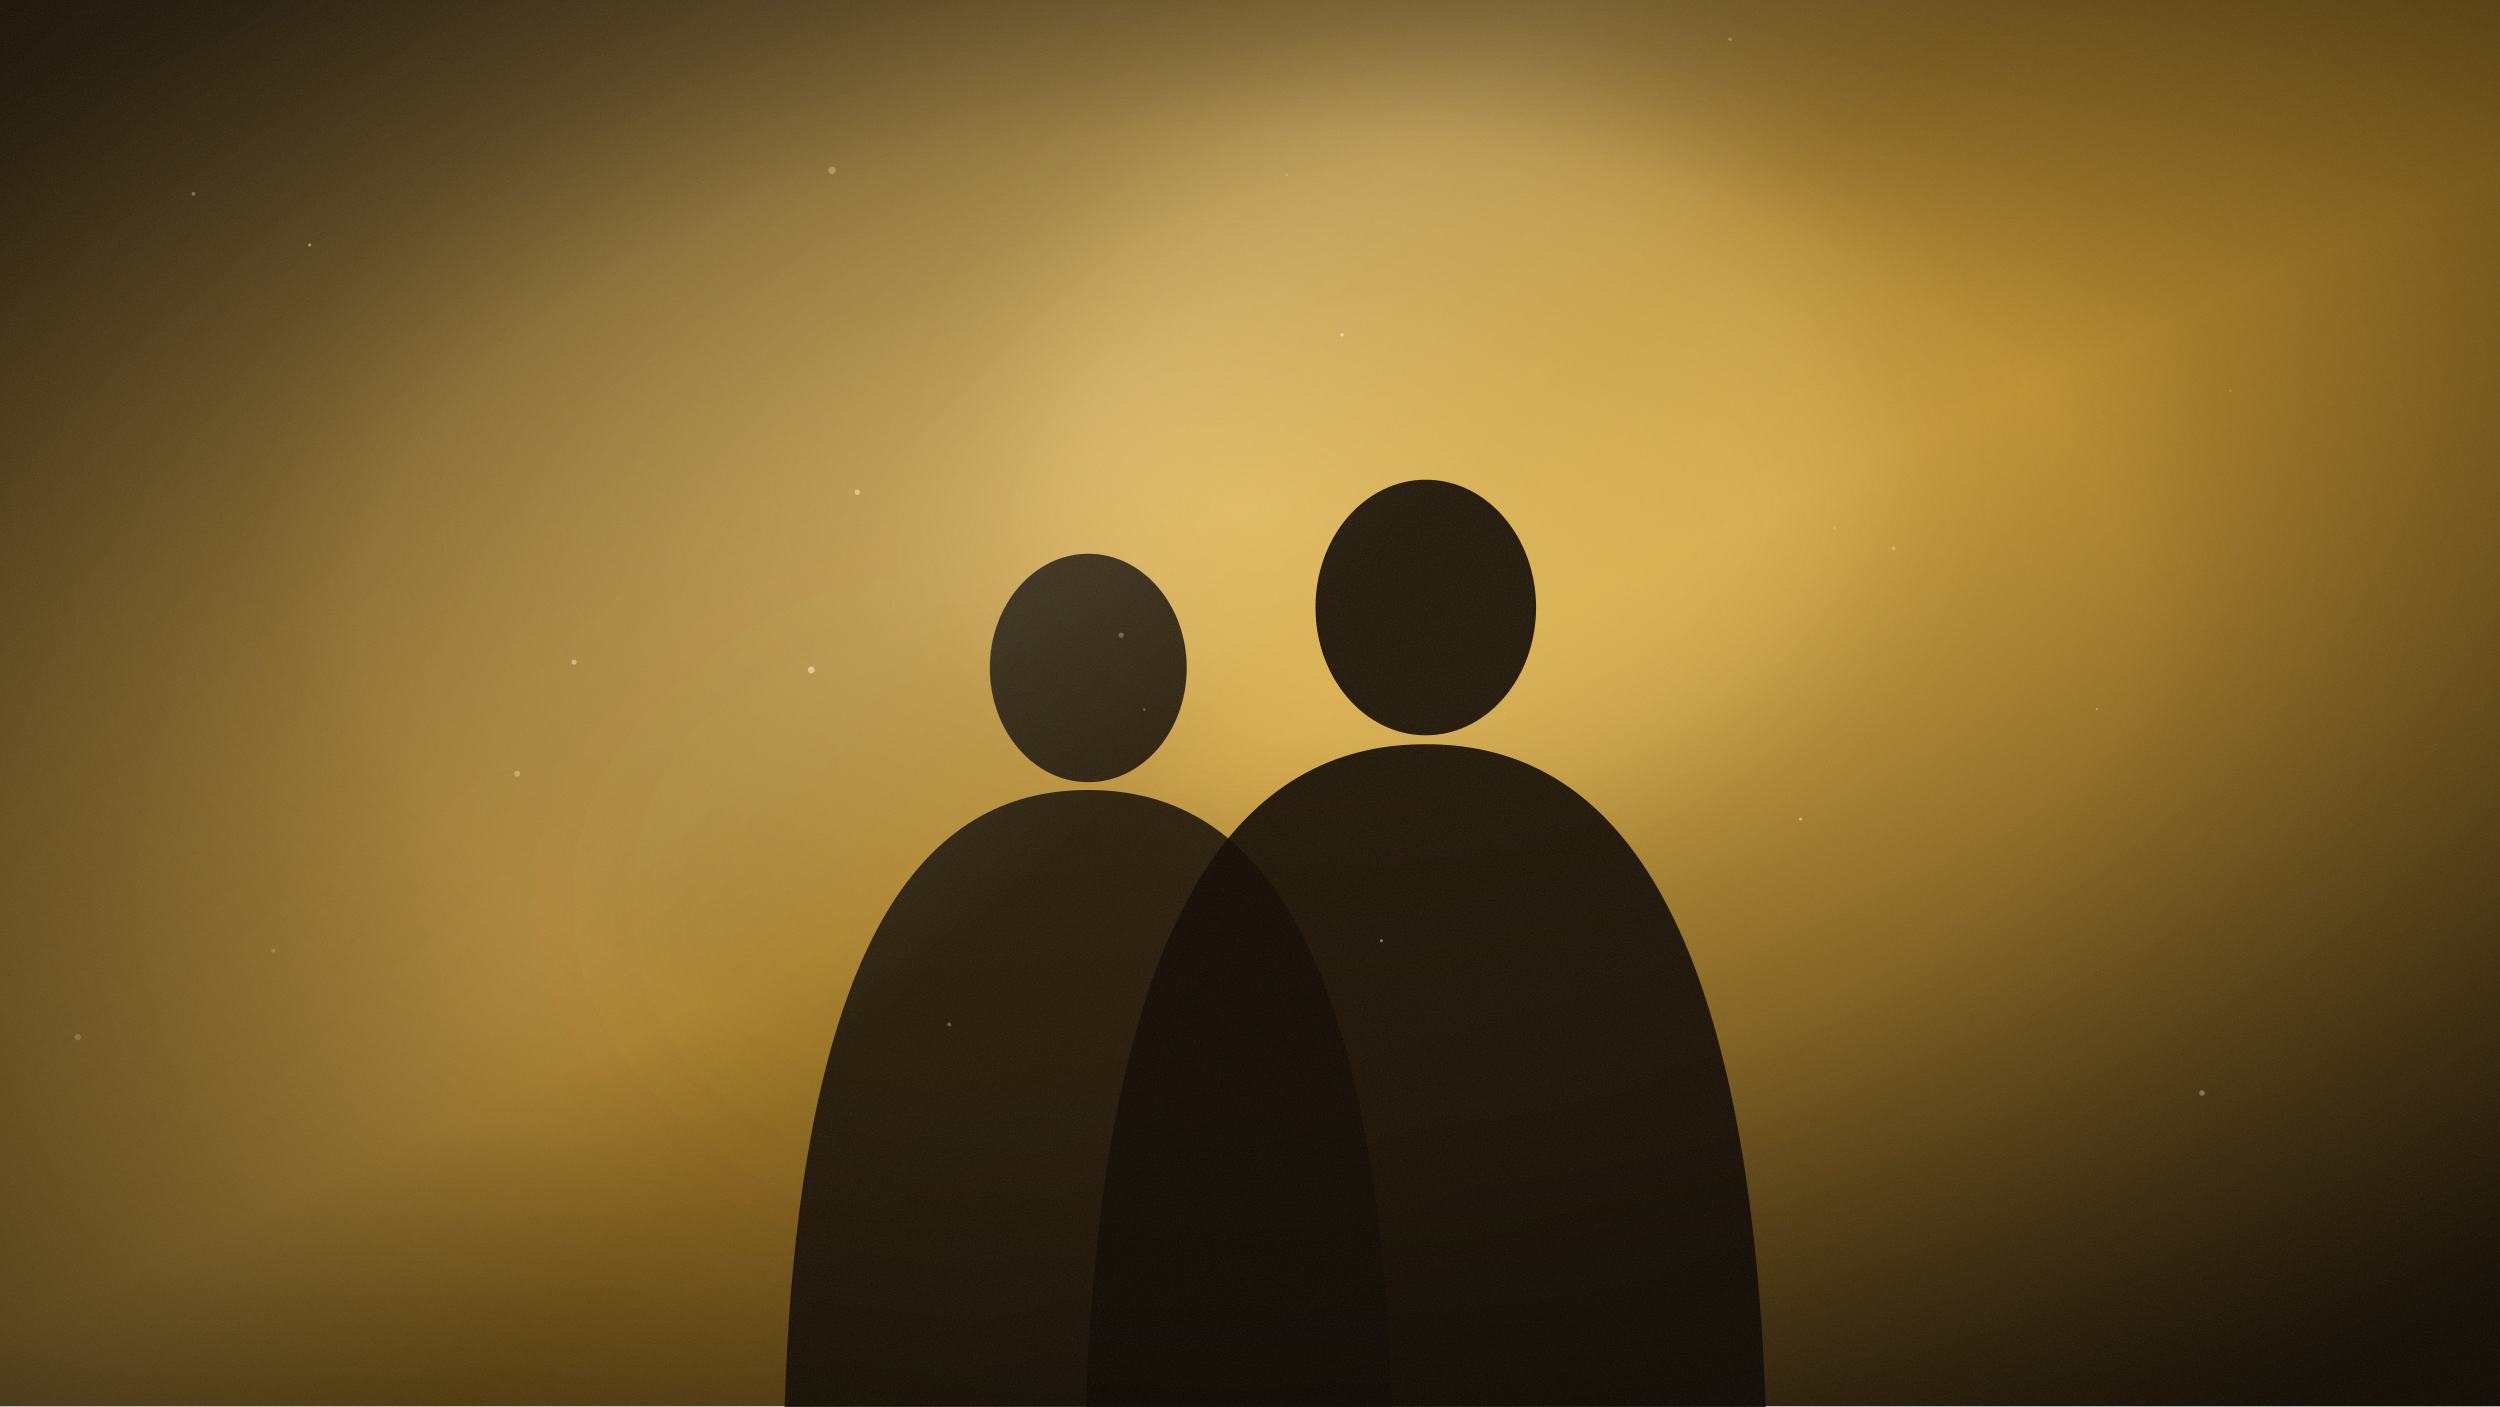
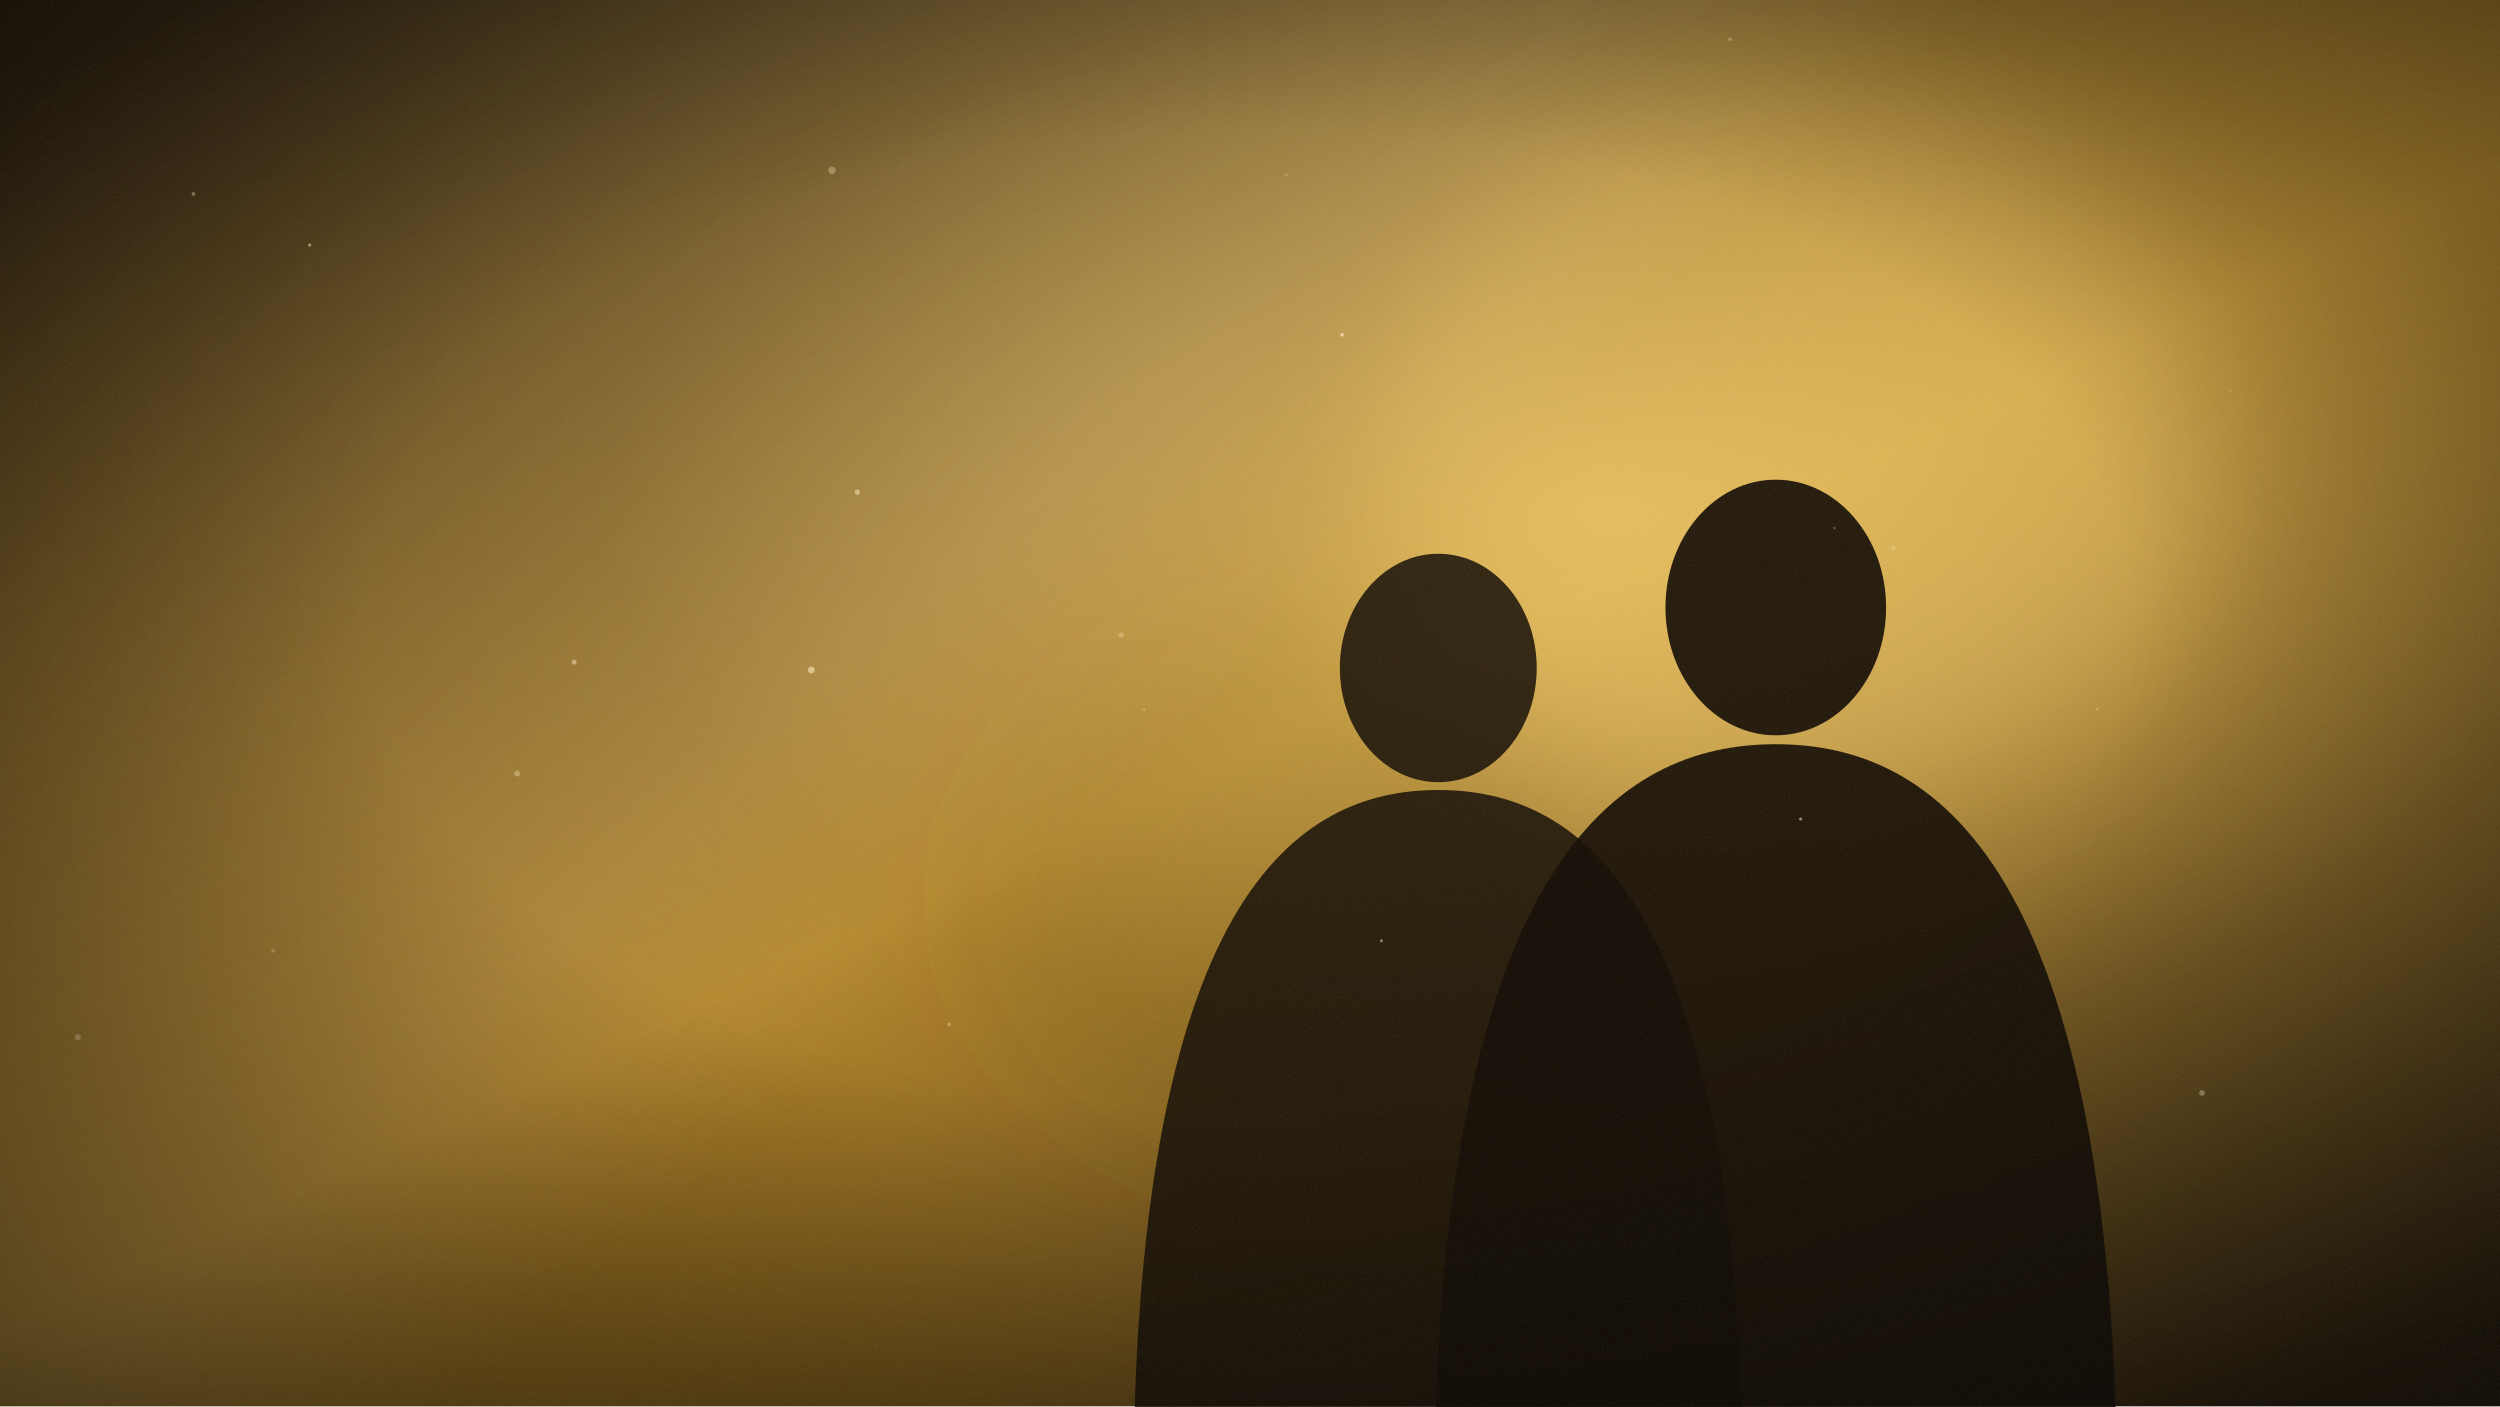
<svg xmlns="http://www.w3.org/2000/svg" width="1600" height="900" viewBox="0 0 1600 900" role="img" aria-label="Kitchen of Second Chances">
  <defs>
    <linearGradient id="sky" x1="0.08" y1="0" x2="0.92" y2="1">
      <stop offset="0" stop-color="#231604" />
      <stop offset="0.52" stop-color="#A8781A" />
      <stop offset="1" stop-color="#231604" />
    </linearGradient>
-     <radialGradient id="rim" cx="0.5" cy="0.36" r="0.72">
+     <radialGradient id="rim" cx="0.64" cy="0.36" r="0.72">
      <stop offset="0" stop-color="#FFD979" stop-opacity="0.62" />
      <stop offset="0.55" stop-color="#FFD979" stop-opacity="0.16" />
      <stop offset="1" stop-color="#FFD979" stop-opacity="0" />
    </radialGradient>
    <linearGradient id="sweep" x1="0" y1="0" x2="1" y2="0.6">
      <stop offset="0" stop-color="#FFFFFF" stop-opacity="0" />
      <stop offset="0.46" stop-color="#FFFFFF" stop-opacity="0.10" />
      <stop offset="0.58" stop-color="#FFFFFF" stop-opacity="0" />
    </linearGradient>
    <radialGradient id="vig" cx="0.5" cy="0.44" r="0.78">
      <stop offset="0.45" stop-color="#000000" stop-opacity="0" />
      <stop offset="1" stop-color="#000000" stop-opacity="0.62" />
    </radialGradient>
    <filter id="grain" x="0" y="0" width="100%" height="100%">
      <feTurbulence type="fractalNoise" baseFrequency="0.9" numOctaves="3" seed="27" result="n" />
      <feColorMatrix in="n" type="saturate" values="0" />
      <feComponentTransfer>
        <feFuncA type="linear" slope="0.16" />
      </feComponentTransfer>
    </filter>
    <filter id="soft" x="-30%" y="-30%" width="160%" height="160%">
      <feGaussianBlur stdDeviation="41" />
    </filter>
  </defs>
  <rect width="1600" height="900" fill="url(#sky)" />
  <g filter="url(#soft)" opacity="0.9">
-     <ellipse cx="926.0" cy="288.0" rx="270.0" ry="234.0" fill="#FFD979" opacity="0.30" />
-     <ellipse cx="602.0" cy="576.0" rx="216.0" ry="189.0" fill="#4C3008" opacity="0.24" />
+     <ellipse cx="1150.0" cy="288.0" rx="270.0" ry="234.0" fill="#FFD979" opacity="0.30" />
+     <ellipse cx="826.0" cy="576.0" rx="216.0" ry="189.0" fill="#4C3008" opacity="0.24" />
  </g>
  <rect width="1600" height="900" fill="url(#rim)" />
  <g opacity="0.85" fill="#120B02">
-     <ellipse cx="696.5" cy="427.5" rx="63.0" ry="73.1" />
-     <path d="M 501.2 963.0                C 501.2 571.8                  607.0 505.6                  696.5 505.6                C 786.0 505.6                  891.8 571.8                  891.8 963.0                Z" />
+     <ellipse cx="920.5" cy="427.5" rx="63.0" ry="73.1" />
+     <path d="M 725.2 963.0                C 725.2 571.8                  831.0 505.6                  920.5 505.6                C 1010.0 505.6                  1115.8 571.8                  1115.8 963.0                Z" />
  </g>
  <g opacity="0.92" fill="#120B02">
-     <ellipse cx="912.5" cy="388.8" rx="70.6" ry="81.8" />
-     <path d="M 693.8 970.6                C 693.8 550.4                  812.3 476.3                  912.5 476.3                C 1012.7 476.3                  1131.2 550.4                  1131.2 970.6                Z" />
+     <ellipse cx="1136.5" cy="388.8" rx="70.6" ry="81.8" />
+     <path d="M 917.8 970.6                C 917.8 550.4                  1036.3 476.3                  1136.5 476.3                C 1236.7 476.3                  1355.2 550.4                  1355.2 970.6                Z" />
  </g>
  <rect width="1600" height="900" fill="url(#sweep)" />
  <circle cx="607.5" cy="655.7" r="1.2" fill="#FFF0C4" opacity="0.31" />
  <circle cx="-11.7" cy="547.7" r="1.4" fill="#FFF0C4" opacity="0.61" />
  <circle cx="1107.2" cy="25.1" r="1.1" fill="#FFF0C4" opacity="0.40" />
  <circle cx="858.9" cy="214.3" r="1.1" fill="#FFF0C4" opacity="0.68" />
  <circle cx="519.2" cy="428.8" r="2.2" fill="#FFF0C4" opacity="0.57" />
  <circle cx="1409.3" cy="699.5" r="1.8" fill="#FFF0C4" opacity="0.48" />
  <circle cx="548.7" cy="315.0" r="1.7" fill="#FFF0C4" opacity="0.50" />
  <circle cx="823.3" cy="111.9" r="0.8" fill="#FFF0C4" opacity="0.26" />
  <circle cx="367.4" cy="423.8" r="1.6" fill="#FFF0C4" opacity="0.47" />
  <circle cx="1646.0" cy="668.4" r="1.8" fill="#FFF0C4" opacity="0.30" />
  <circle cx="732.3" cy="454.0" r="0.9" fill="#FFF0C4" opacity="0.26" />
  <circle cx="1174.0" cy="338.0" r="0.9" fill="#FFF0C4" opacity="0.24" />
  <circle cx="-73.8" cy="703.7" r="2.4" fill="#FFF0C4" opacity="0.40" />
  <circle cx="174.9" cy="608.4" r="1.3" fill="#FFF0C4" opacity="0.26" />
  <circle cx="1152.4" cy="524.2" r="1.0" fill="#FFF0C4" opacity="0.52" />
  <circle cx="198.2" cy="156.8" r="1.0" fill="#FFF0C4" opacity="0.61" />
  <circle cx="532.5" cy="109.0" r="2.4" fill="#FFF0C4" opacity="0.32" />
  <circle cx="123.8" cy="124.1" r="1.2" fill="#FFF0C4" opacity="0.49" />
  <circle cx="884.1" cy="602.1" r="1.0" fill="#FFF0C4" opacity="0.46" />
  <circle cx="-33.1" cy="522.2" r="1.0" fill="#FFF0C4" opacity="0.43" />
  <circle cx="1211.9" cy="350.9" r="1.3" fill="#FFF0C4" opacity="0.27" />
  <circle cx="331.0" cy="495.1" r="1.9" fill="#FFF0C4" opacity="0.34" />
  <circle cx="49.8" cy="663.8" r="2.0" fill="#FFF0C4" opacity="0.37" />
  <circle cx="717.6" cy="406.5" r="1.7" fill="#FFF0C4" opacity="0.29" />
  <circle cx="1342.0" cy="453.8" r="0.7" fill="#FFF0C4" opacity="0.34" />
  <circle cx="1427.4" cy="250.1" r="0.7" fill="#FFF0C4" opacity="0.29" />
  <rect width="1600" height="900" fill="url(#vig)" />
  <rect width="1600" height="900" filter="url(#grain)" opacity="0.5" />
</svg>
